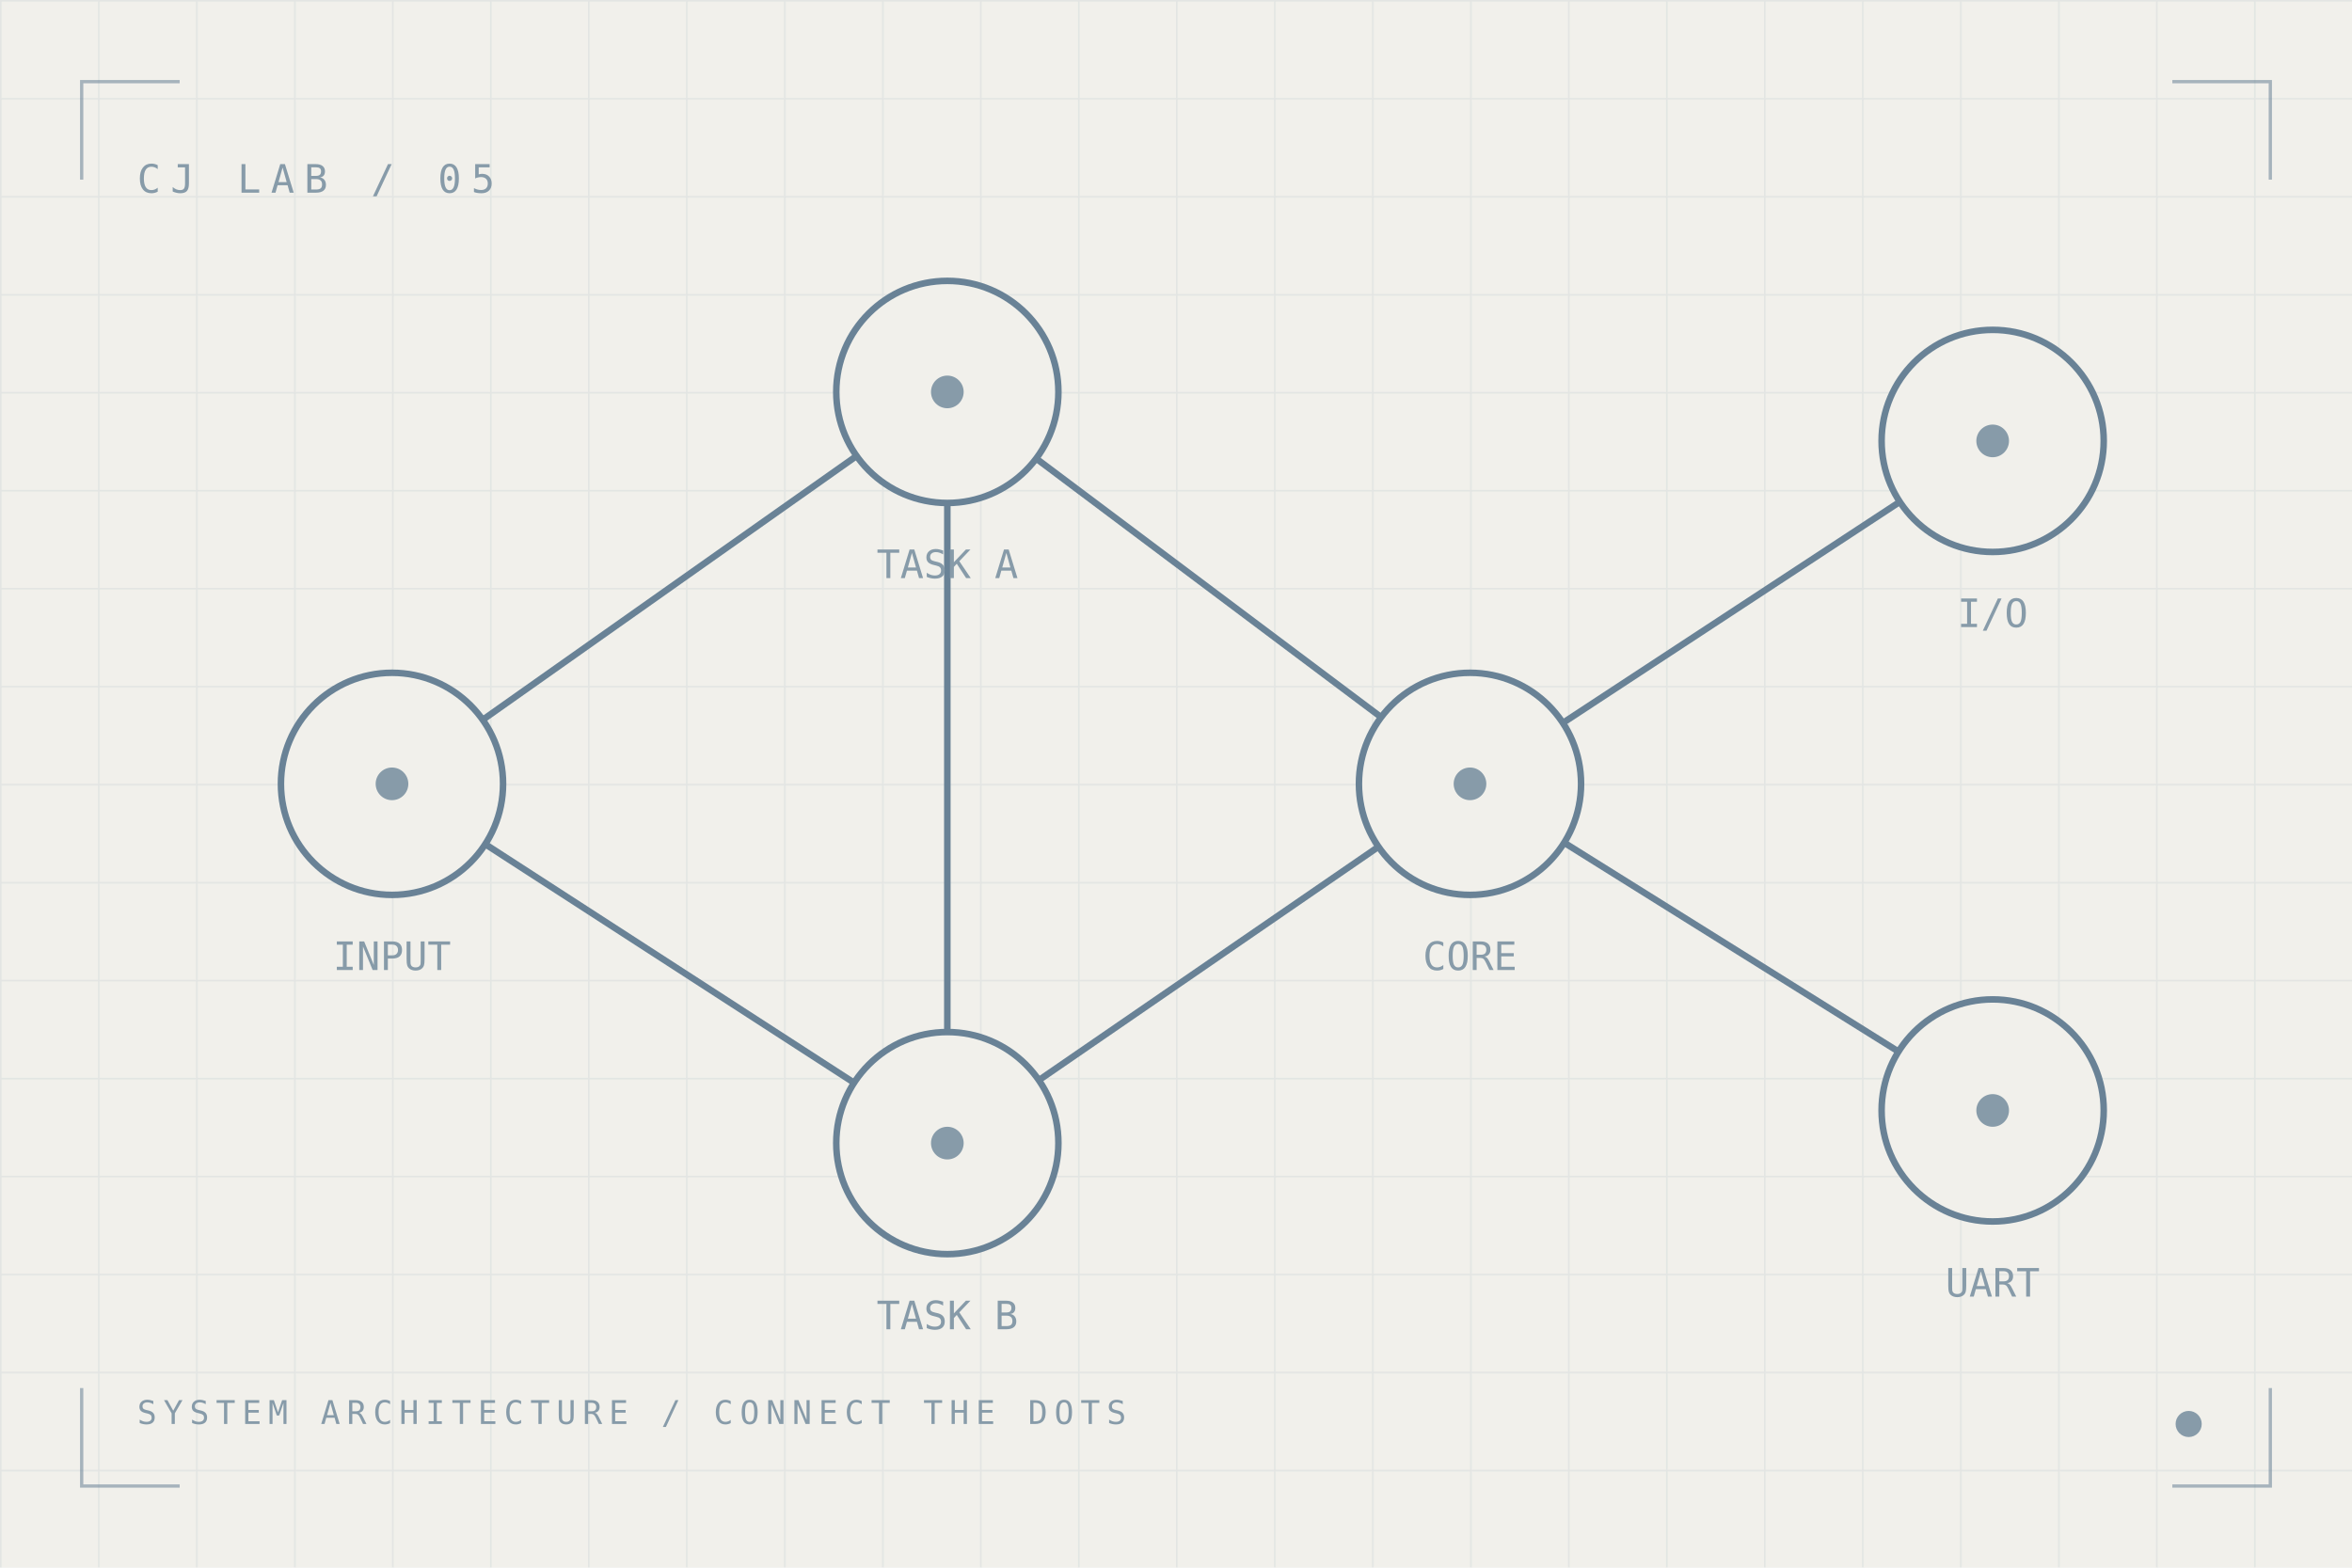
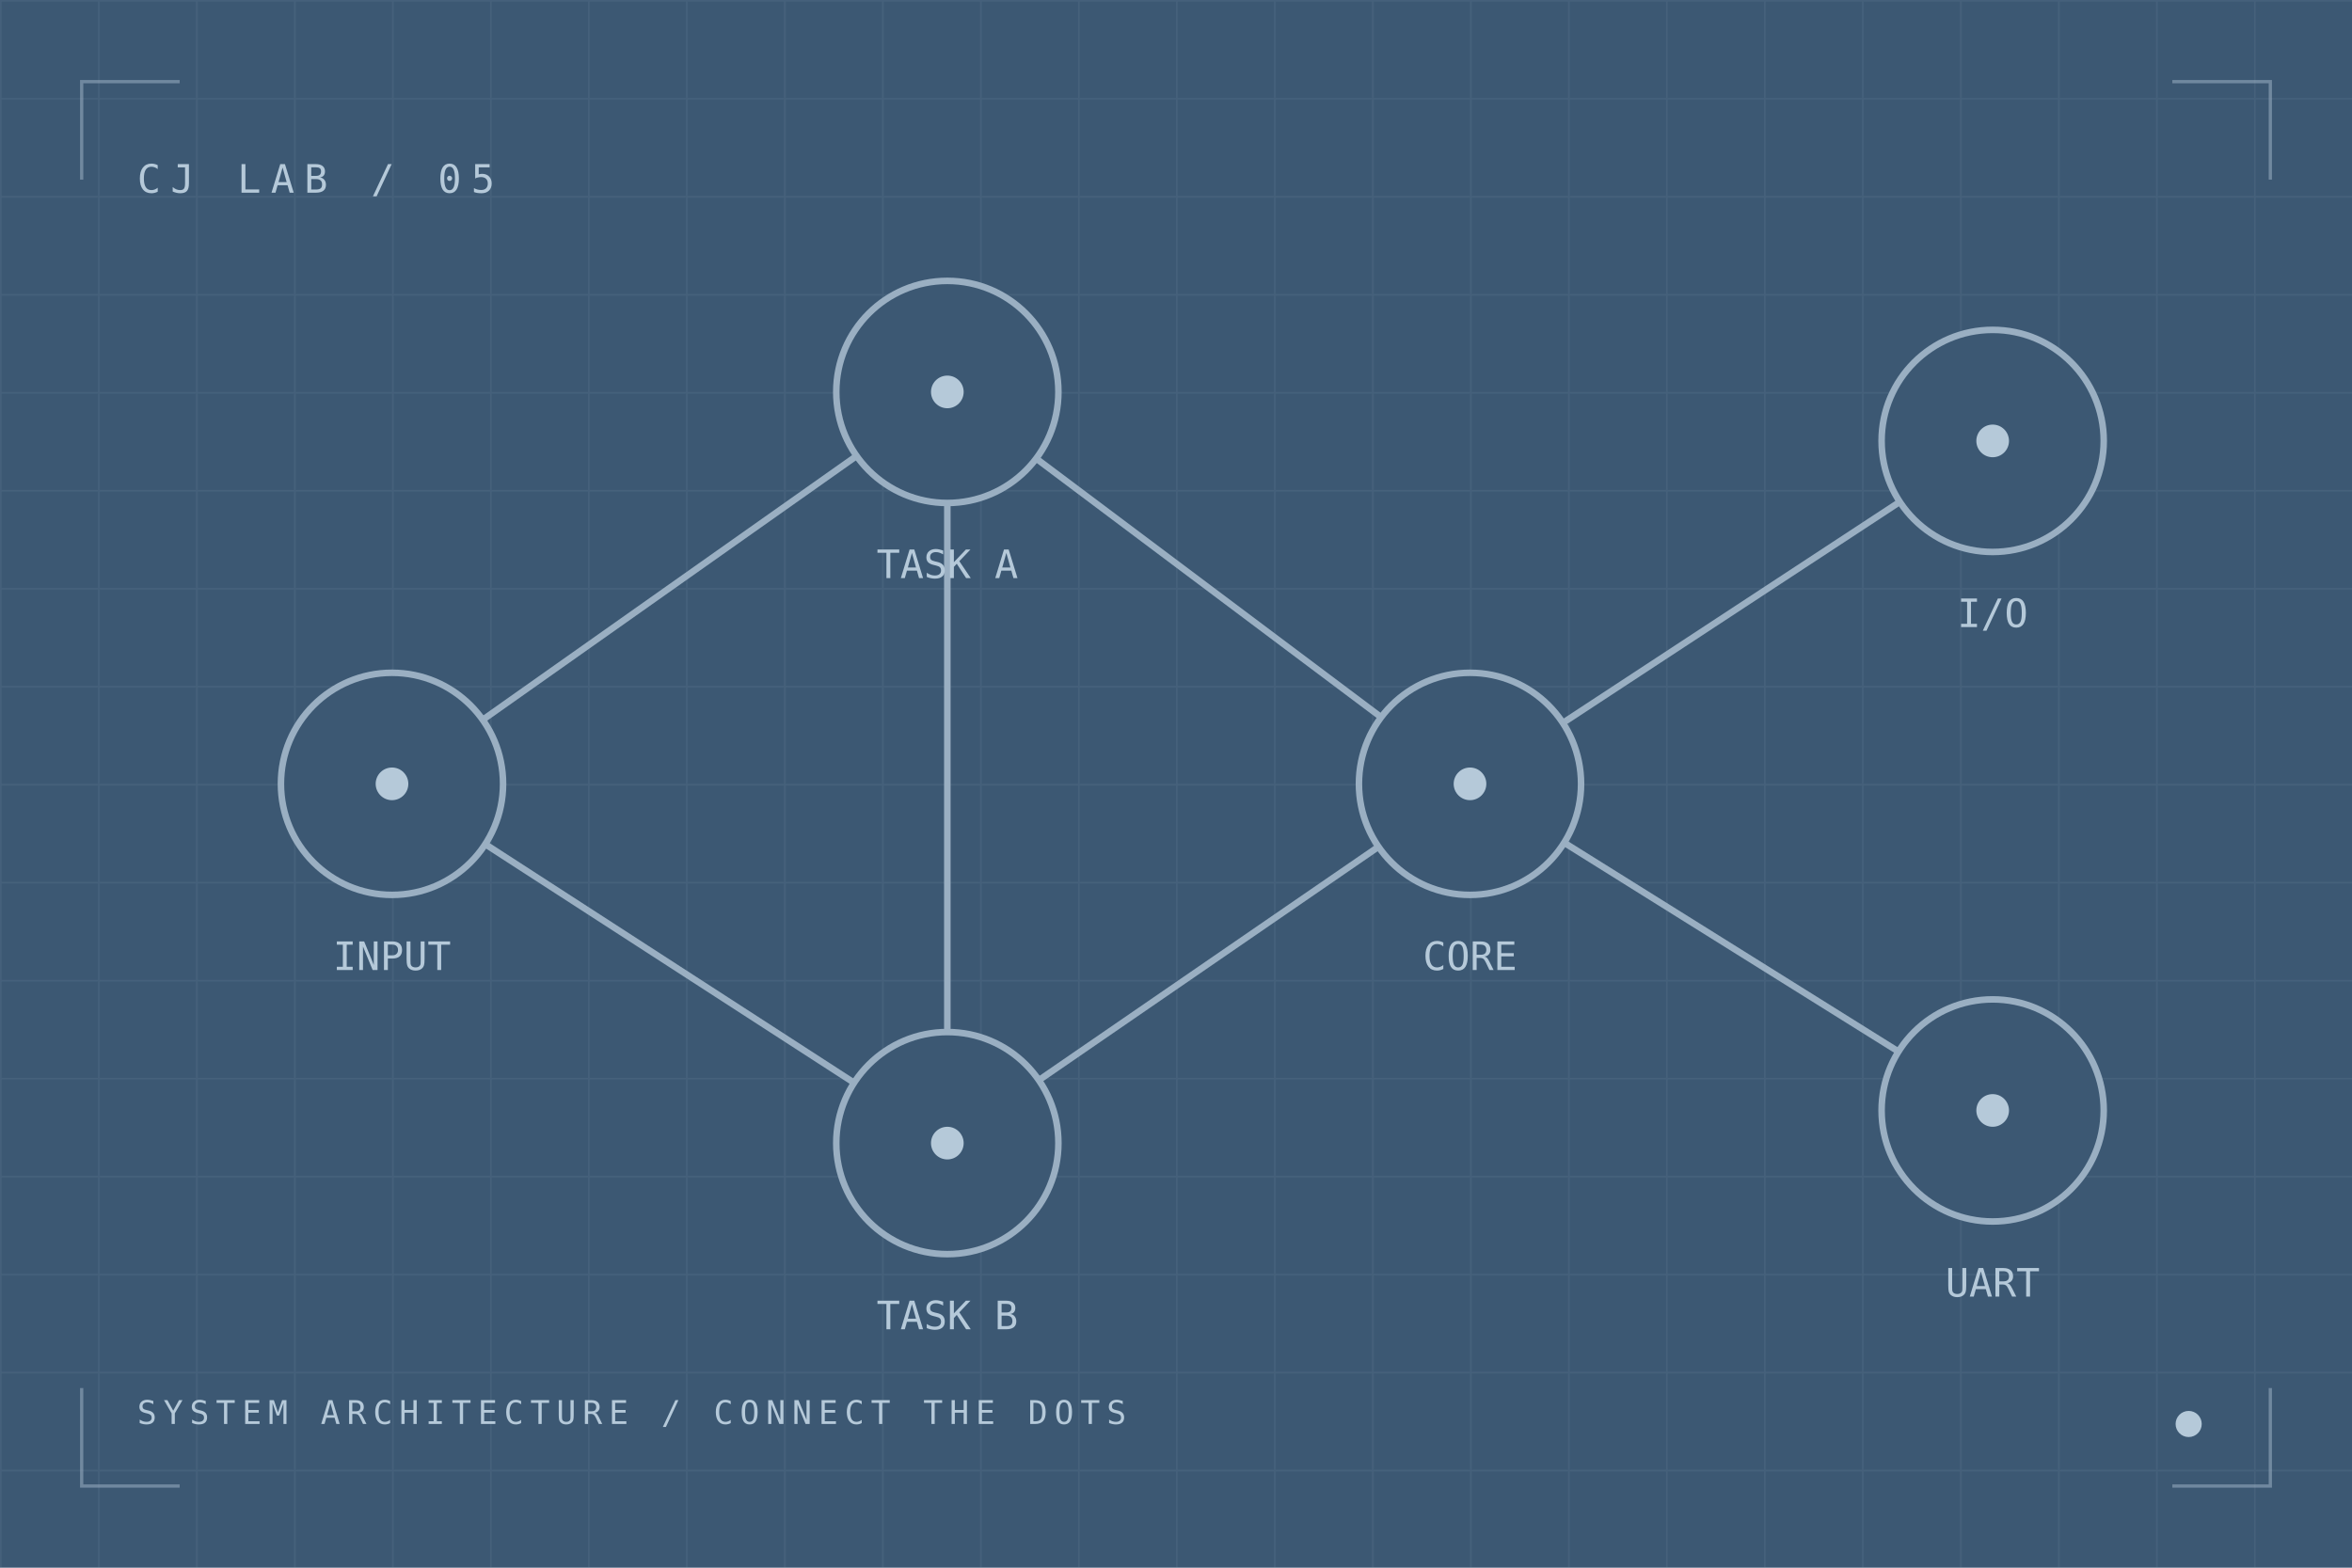
<svg xmlns="http://www.w3.org/2000/svg" viewBox="0 0 720 480">
  <defs>
    <pattern id="grid" width="30" height="30" patternUnits="userSpaceOnUse">
-       <path d="M30 0H0V30" fill="none" stroke="#698296" stroke-opacity=".10" />
+       <path d="M30 0H0V30" fill="none" stroke="#9aafc2" stroke-opacity=".10" />
    </pattern>
    <linearGradient id="bg" x2="1" y2="1">
-       <stop stop-color="#f1f0eb" />
-       <stop offset="1" stop-color="#f1f0eb" />
+       <stop stop-color="#3c5873" />
+       <stop offset="1" stop-color="#3c5873" />
    </linearGradient>
    <radialGradient id="halo">
-       <stop stop-color="#879ba9" stop-opacity="0" />
-       <stop offset="1" stop-color="#879ba9" stop-opacity="0" />
+       <stop stop-color="#b5c9d9" stop-opacity="0" />
+       <stop offset="1" stop-color="#b5c9d9" stop-opacity="0" />
    </radialGradient>
  </defs>
  <rect width="720" height="480" fill="url(#bg)" />
  <rect width="720" height="480" fill="url(#grid)" />
  <ellipse cx="360" cy="240" rx="340" ry="235" fill="url(#halo)" />
-   <g fill="none" stroke="#698296" stroke-width="2">
+   <g fill="none" stroke="#9aafc2" stroke-width="2">
    <path d="M120 240L290 120" />
    <path d="M120 240L290 350" />
    <path d="M290 120L450 240" />
    <path d="M290 350L450 240" />
    <path d="M450 240L610 135" />
    <path d="M450 240L610 340" />
    <path d="M290 120L290 350" />
  </g>
-   <circle cx="120" cy="240" r="34" fill="#f1f0eb" stroke="#698296" stroke-width="2" />
-   <circle cx="120" cy="240" r="5" fill="#879ba9" />
-   <text x="120" y="297" text-anchor="middle" font-family="monospace" font-size="12" fill="#879ba9">INPUT</text>
-   <circle cx="290" cy="120" r="34" fill="#f1f0eb" stroke="#698296" stroke-width="2" />
-   <circle cx="290" cy="120" r="5" fill="#879ba9" />
-   <text x="290" y="177" text-anchor="middle" font-family="monospace" font-size="12" fill="#879ba9">TASK A</text>
-   <circle cx="290" cy="350" r="34" fill="#f1f0eb" stroke="#698296" stroke-width="2" />
-   <circle cx="290" cy="350" r="5" fill="#879ba9" />
-   <text x="290" y="407" text-anchor="middle" font-family="monospace" font-size="12" fill="#879ba9">TASK B</text>
-   <circle cx="450" cy="240" r="34" fill="#f1f0eb" stroke="#698296" stroke-width="2" />
-   <circle cx="450" cy="240" r="5" fill="#879ba9" />
-   <text x="450" y="297" text-anchor="middle" font-family="monospace" font-size="12" fill="#879ba9">CORE</text>
-   <circle cx="610" cy="135" r="34" fill="#f1f0eb" stroke="#698296" stroke-width="2" />
-   <circle cx="610" cy="135" r="5" fill="#879ba9" />
-   <text x="610" y="192" text-anchor="middle" font-family="monospace" font-size="12" fill="#879ba9">I/O</text>
-   <circle cx="610" cy="340" r="34" fill="#f1f0eb" stroke="#698296" stroke-width="2" />
-   <circle cx="610" cy="340" r="5" fill="#879ba9" />
-   <text x="610" y="397" text-anchor="middle" font-family="monospace" font-size="12" fill="#879ba9">UART</text>
-   <path d="M25 55V25H55M665 25H695V55M25 425V455H55M665 455H695V425" stroke="#698296" stroke-opacity=".55" fill="none" />
-   <text x="42" y="59" font-family="monospace" font-size="12" fill="#879ba9" letter-spacing="3">CJ LAB / 05</text>
-   <text x="42" y="436" font-family="monospace" font-size="10" fill="#879ba9" letter-spacing="2">SYSTEM ARCHITECTURE / CONNECT THE DOTS</text>
-   <circle cx="670" cy="436" r="4" fill="#879ba9" />
+   <circle cx="120" cy="240" r="34" fill="#3c5873" stroke="#9aafc2" stroke-width="2" />
+   <circle cx="120" cy="240" r="5" fill="#b5c9d9" />
+   <text x="120" y="297" text-anchor="middle" font-family="monospace" font-size="12" fill="#b5c9d9">INPUT</text>
+   <circle cx="290" cy="120" r="34" fill="#3c5873" stroke="#9aafc2" stroke-width="2" />
+   <circle cx="290" cy="120" r="5" fill="#b5c9d9" />
+   <text x="290" y="177" text-anchor="middle" font-family="monospace" font-size="12" fill="#b5c9d9">TASK A</text>
+   <circle cx="290" cy="350" r="34" fill="#3c5873" stroke="#9aafc2" stroke-width="2" />
+   <circle cx="290" cy="350" r="5" fill="#b5c9d9" />
+   <text x="290" y="407" text-anchor="middle" font-family="monospace" font-size="12" fill="#b5c9d9">TASK B</text>
+   <circle cx="450" cy="240" r="34" fill="#3c5873" stroke="#9aafc2" stroke-width="2" />
+   <circle cx="450" cy="240" r="5" fill="#b5c9d9" />
+   <text x="450" y="297" text-anchor="middle" font-family="monospace" font-size="12" fill="#b5c9d9">CORE</text>
+   <circle cx="610" cy="135" r="34" fill="#3c5873" stroke="#9aafc2" stroke-width="2" />
+   <circle cx="610" cy="135" r="5" fill="#b5c9d9" />
+   <text x="610" y="192" text-anchor="middle" font-family="monospace" font-size="12" fill="#b5c9d9">I/O</text>
+   <circle cx="610" cy="340" r="34" fill="#3c5873" stroke="#9aafc2" stroke-width="2" />
+   <circle cx="610" cy="340" r="5" fill="#b5c9d9" />
+   <text x="610" y="397" text-anchor="middle" font-family="monospace" font-size="12" fill="#b5c9d9">UART</text>
+   <path d="M25 55V25H55M665 25H695V55M25 425V455H55M665 455H695V425" stroke="#9aafc2" stroke-opacity=".55" fill="none" />
+   <text x="42" y="59" font-family="monospace" font-size="12" fill="#b5c9d9" letter-spacing="3">CJ LAB / 05</text>
+   <text x="42" y="436" font-family="monospace" font-size="10" fill="#b5c9d9" letter-spacing="2">SYSTEM ARCHITECTURE / CONNECT THE DOTS</text>
+   <circle cx="670" cy="436" r="4" fill="#b5c9d9" />
</svg>
